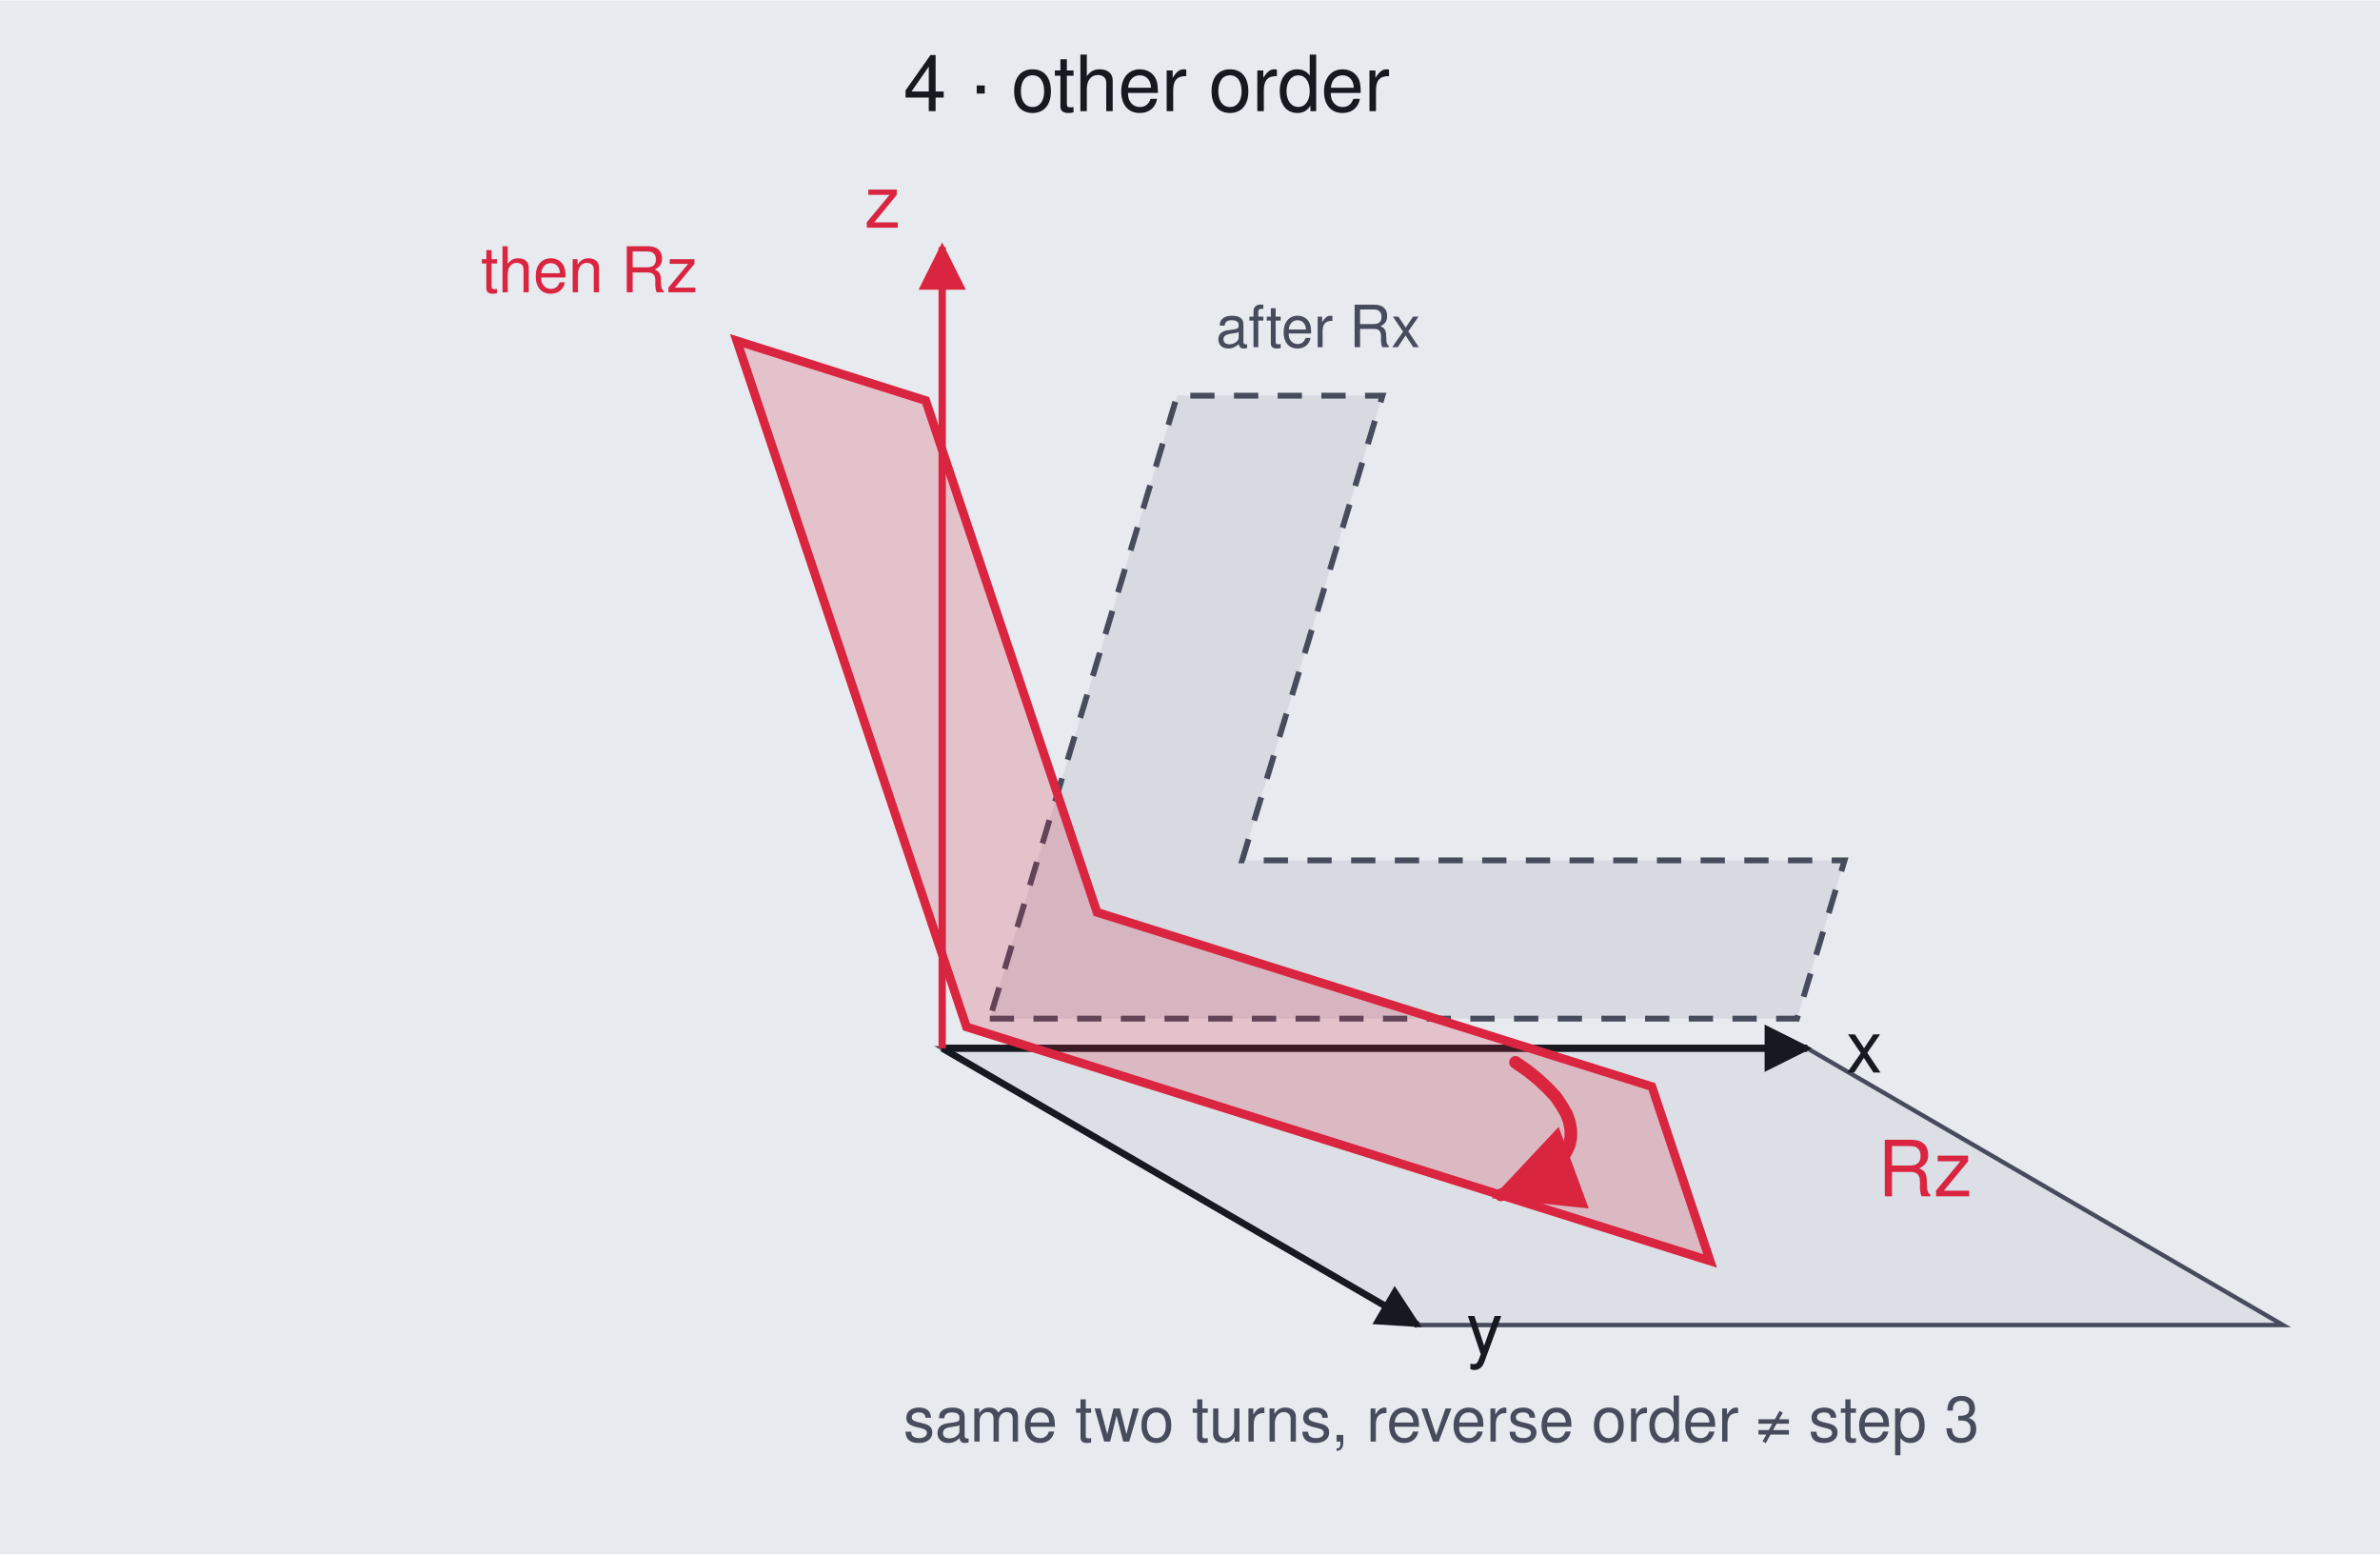
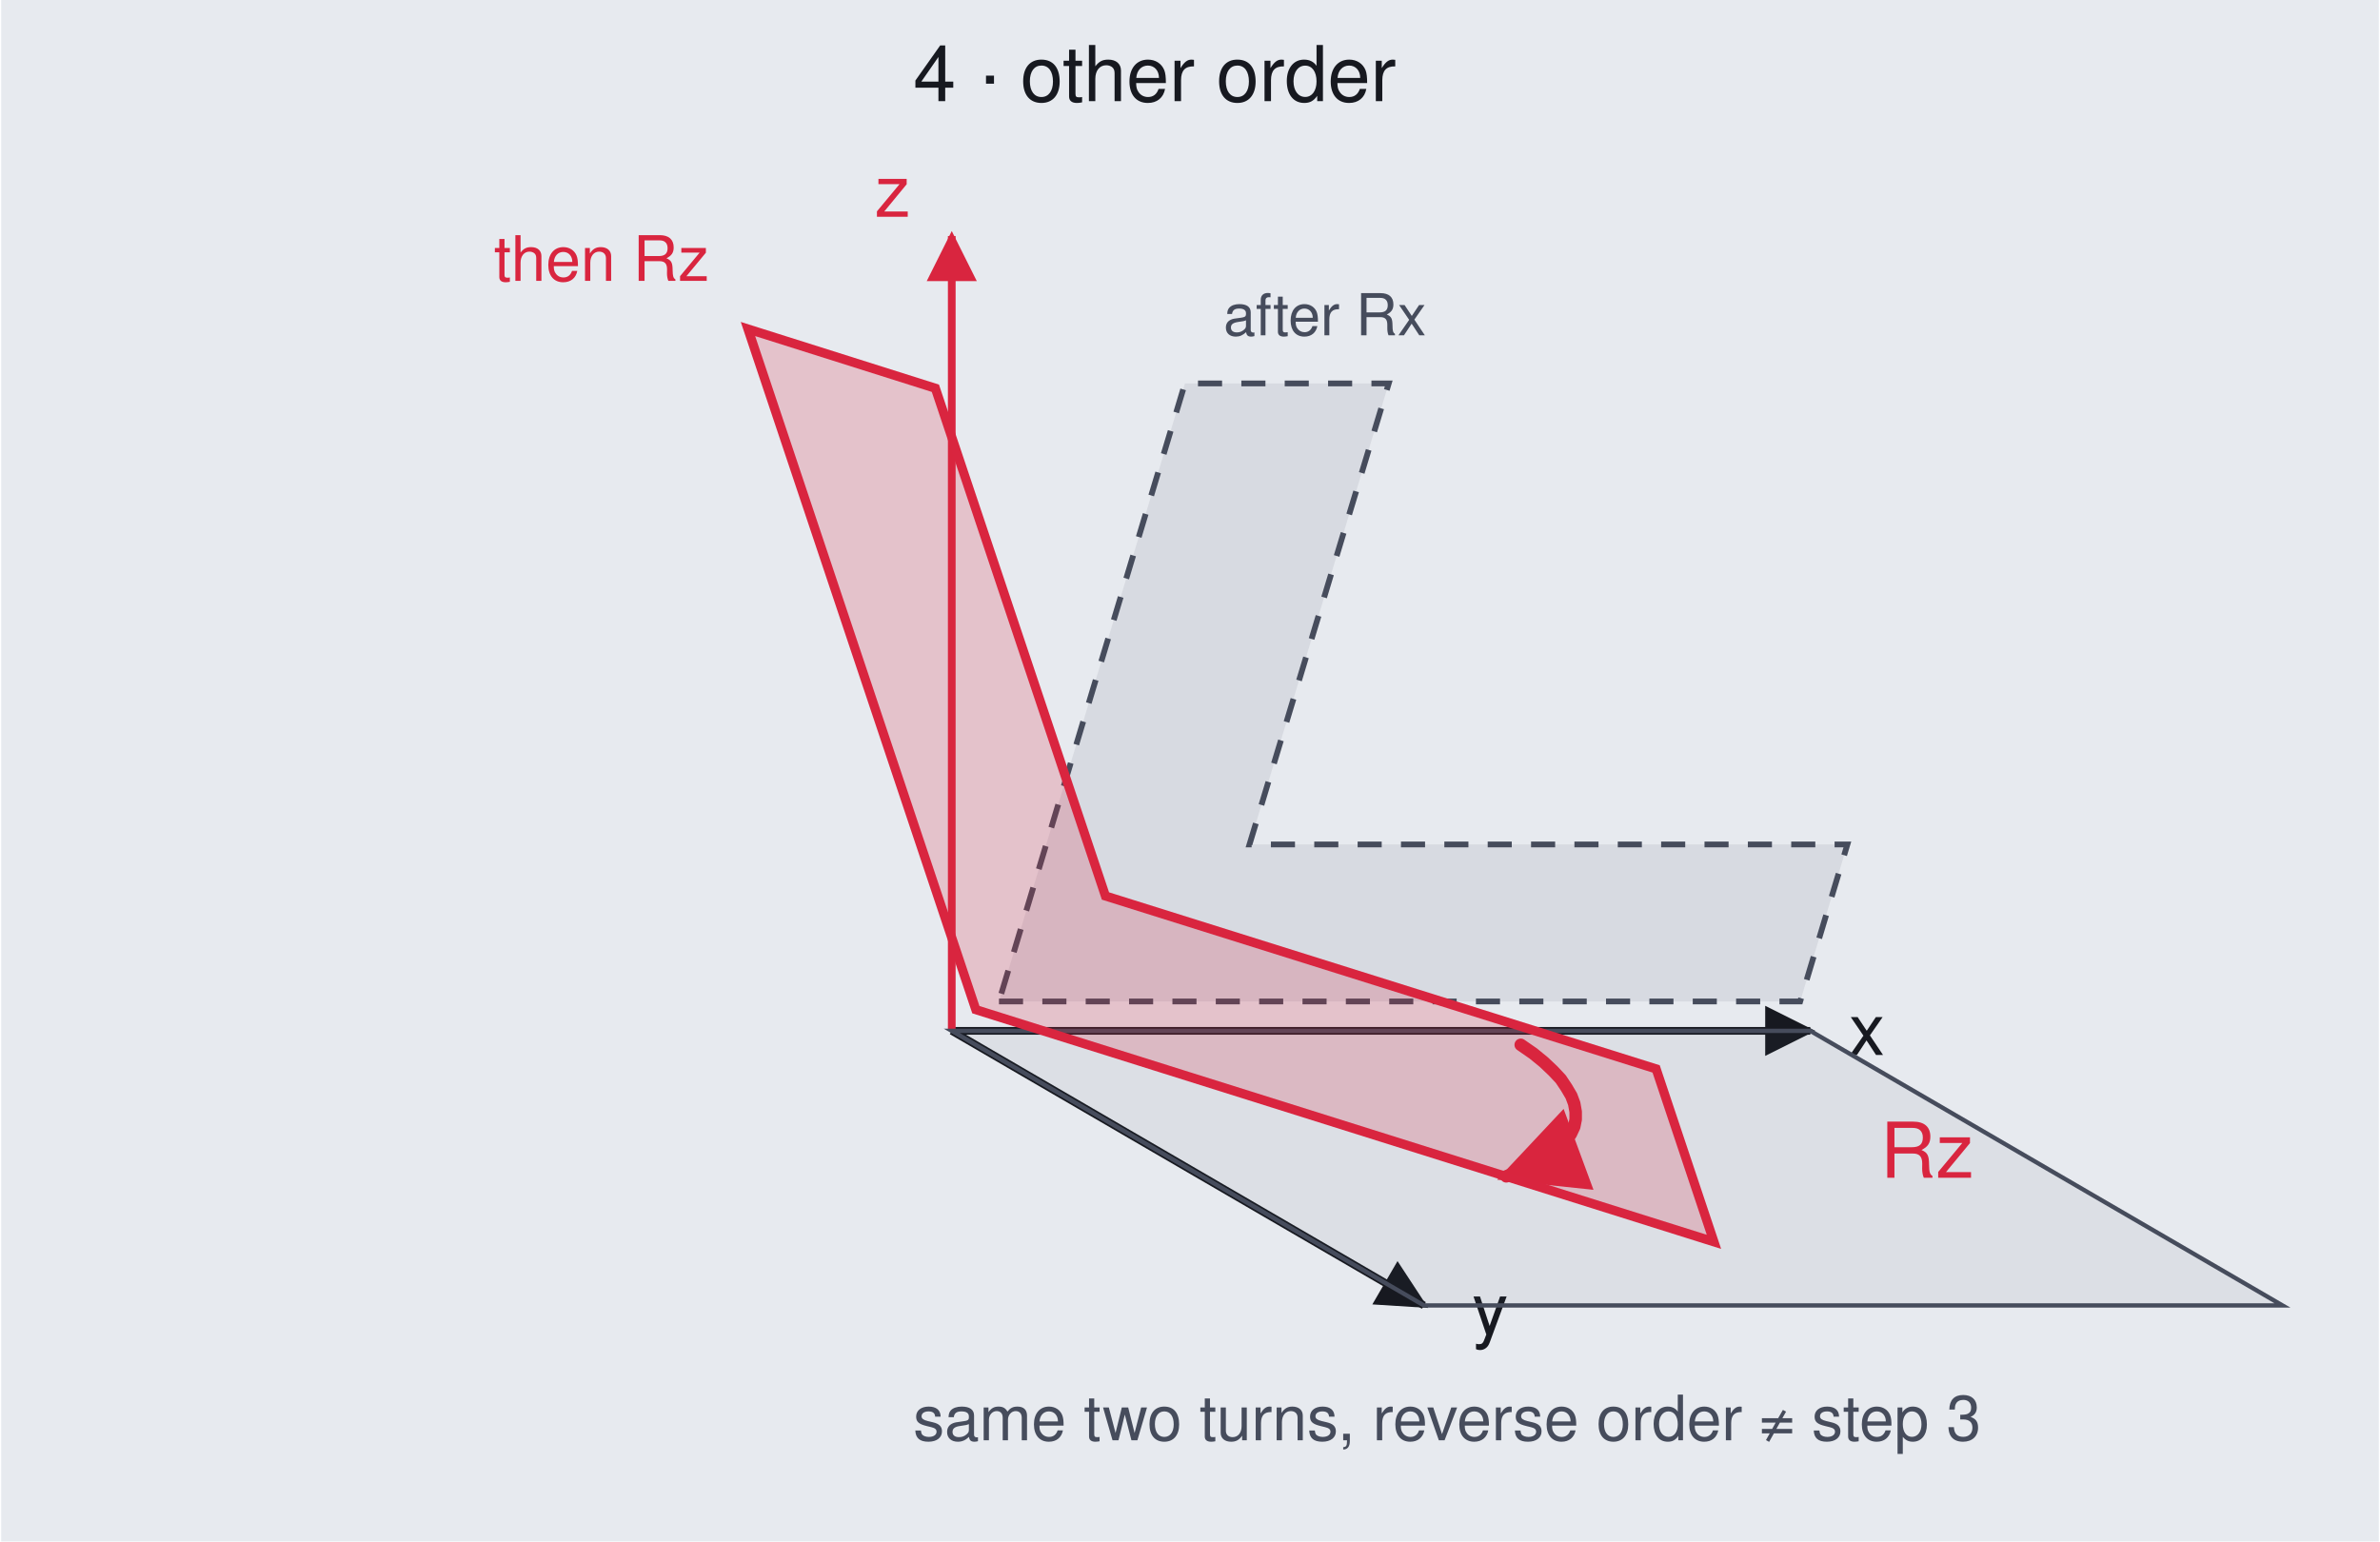
- <svg xmlns="http://www.w3.org/2000/svg" viewBox="-104.1 -5.8 490.3 320.0" width="490" height="320" role="img">
-   <rect x="-104.1" y="-5.8" width="490.3" height="320.0" fill="#e7eaef" />
+ <svg xmlns="http://www.w3.org/2000/svg" viewBox="-107.3 -4.0 493.5 320.0" width="494" height="320" role="img">
+   <rect x="-107.3" y="-4.0" width="493.5" height="320.0" fill="#e7eaef" />
  <defs>
    <marker id="s4-ink" viewBox="0 0 10 10" refX="9" refY="5" markerWidth="6.5" markerHeight="6.5" orient="auto">
      <path d="M0,0 L10,5 L0,10 z" fill="#171920" />
    </marker>
    <marker id="s4-coral" viewBox="0 0 10 10" refX="9" refY="5" markerWidth="6.5" markerHeight="6.5" orient="auto">
      <path d="M0,0 L10,5 L0,10 z" fill="#d9253f" />
    </marker>
    <marker id="s4-blue" viewBox="0 0 10 10" refX="9" refY="5" markerWidth="6.5" markerHeight="6.5" orient="auto">
      <path d="M0,0 L10,5 L0,10 z" fill="#3c00f7" />
    </marker>
  </defs>
+   <line x1="90.0" y1="210.0" x2="268.2" y2="210.0" stroke="#171920" stroke-width="1.6" fill="none" marker-end="url(#s4-ink)" />
+   <text x="276.2" y="215.0" font-family="ui-monospace, GeistMonoVariableVF, Helvetica, monospace" font-size="15" fill="#171920" text-anchor="start">x</text>
+   <line x1="90.0" y1="210.0" x2="188.0" y2="267.0" stroke="#171920" stroke-width="1.6" fill="none" marker-end="url(#s4-ink)" />
+   <text x="198.0" y="273.0" font-family="ui-monospace, GeistMonoVariableVF, Helvetica, monospace" font-size="15" fill="#171920" text-anchor="start">y</text>
+   <line x1="90.0" y1="210.0" x2="90.0" y2="45.0" stroke="#d9253f" stroke-width="1.6" fill="none" marker-end="url(#s4-coral)" />
+   <text x="74.0" y="41.0" font-family="ui-monospace, GeistMonoVariableVF, Helvetica, monospace" font-size="15" fill="#d9253f" text-anchor="start">z</text>
  <polygon points="90.0,210.0 268.2,210.0 366.2,267.0 188.0,267.0" fill="#464c5c" fill-opacity="0.07" stroke="#464c5c" stroke-width="0.9" />
-   <line x1="90.0" y1="210.0" x2="268.2" y2="210.0" stroke="#171920" stroke-width="1.5" fill="none" marker-end="url(#s4-ink)" />
-   <line x1="90.0" y1="210.0" x2="188.0" y2="267.0" stroke="#171920" stroke-width="1.4" fill="none" marker-end="url(#s4-ink)" />
-   <line x1="90.0" y1="210.0" x2="90.0" y2="45.0" stroke="#d9253f" stroke-width="1.5" fill="none" marker-end="url(#s4-coral)" />
-   <text x="276.2" y="215.0" font-family="ui-monospace, GeistMonoVariableVF, Helvetica, monospace" font-size="15" fill="#171920" text-anchor="start">x</text>
-   <text x="198.0" y="273.0" font-family="ui-monospace, GeistMonoVariableVF, Helvetica, monospace" font-size="15" fill="#171920" text-anchor="start">y</text>
-   <text x="74.0" y="41.0" font-family="ui-monospace, GeistMonoVariableVF, Helvetica, monospace" font-size="15" fill="#d9253f" text-anchor="start">z</text>
  <text x="82.0" y="17.0" font-family="ui-monospace, GeistMonoVariableVF, Helvetica, monospace" font-size="16" fill="#171920" text-anchor="start">4 · other order</text>
  <path d="M208.1,212.9 L210.7,214.7 L212.9,216.5 L214.8,218.3 L216.4,220.0 L217.6,221.8 L218.6,223.5 L219.2,225.1 L219.5,226.8 L219.5,228.4 L219.2,229.9 L218.5,231.4 L217.5,232.8 L216.2,234.2 L214.6,235.5 L212.7,236.8 L210.5,238.0 L207.9,239.1 L205.1,240.2" fill="none" stroke="#d9253f" stroke-width="2.6" stroke-linecap="round" stroke-linejoin="round" />
  <polygon points="203.2,240.9 217.0,226.2 223.2,243.0" fill="#d9253f" />
  <text x="282.7" y="240.5" font-family="ui-monospace, GeistMonoVariableVF, Helvetica, monospace" font-size="16" fill="#d9253f" text-anchor="start">Rz</text>
  <polygon points="99.8,203.9 266.1,203.9 275.9,171.3 151.8,171.3 180.7,75.6 138.4,75.6" fill="#464c5c" fill-opacity="0.1" stroke="#464c5c" stroke-width="1.2" stroke-dasharray="5 4" />
  <text x="146.4" y="65.6" font-family="ui-monospace, GeistMonoVariableVF, Helvetica, monospace" font-size="12" fill="#464c5c" text-anchor="start">after Rx</text>
-   <polygon points="95.0,205.6 248.2,253.8 236.2,217.9 121.9,182.0 86.6,76.6 47.7,64.3" fill="#d9253f" fill-opacity="0.2" stroke="#d9253f" stroke-width="1.8" />
+   <polygon points="95.0,205.6 248.2,253.8 236.2,217.9 121.9,182.0 86.6,76.6 47.7,64.3" fill="#d9253f" fill-opacity="0.2" stroke="#d9253f" stroke-width="1.9" />
  <text x="39.7" y="54.3" font-family="ui-monospace, GeistMonoVariableVF, Helvetica, monospace" font-size="13" fill="#d9253f" text-anchor="end">then Rz</text>
-   <text x="82.0" y="291.0" font-family="ui-monospace, GeistMonoVariableVF, Helvetica, monospace" font-size="13" fill="#464c5c" text-anchor="start">same two turns, reverse order ≠ step 3</text>
+   <text x="82.0" y="295.0" font-family="ui-monospace, GeistMonoVariableVF, Helvetica, monospace" font-size="13" fill="#464c5c" text-anchor="start">same two turns, reverse order ≠ step 3</text>
</svg>
